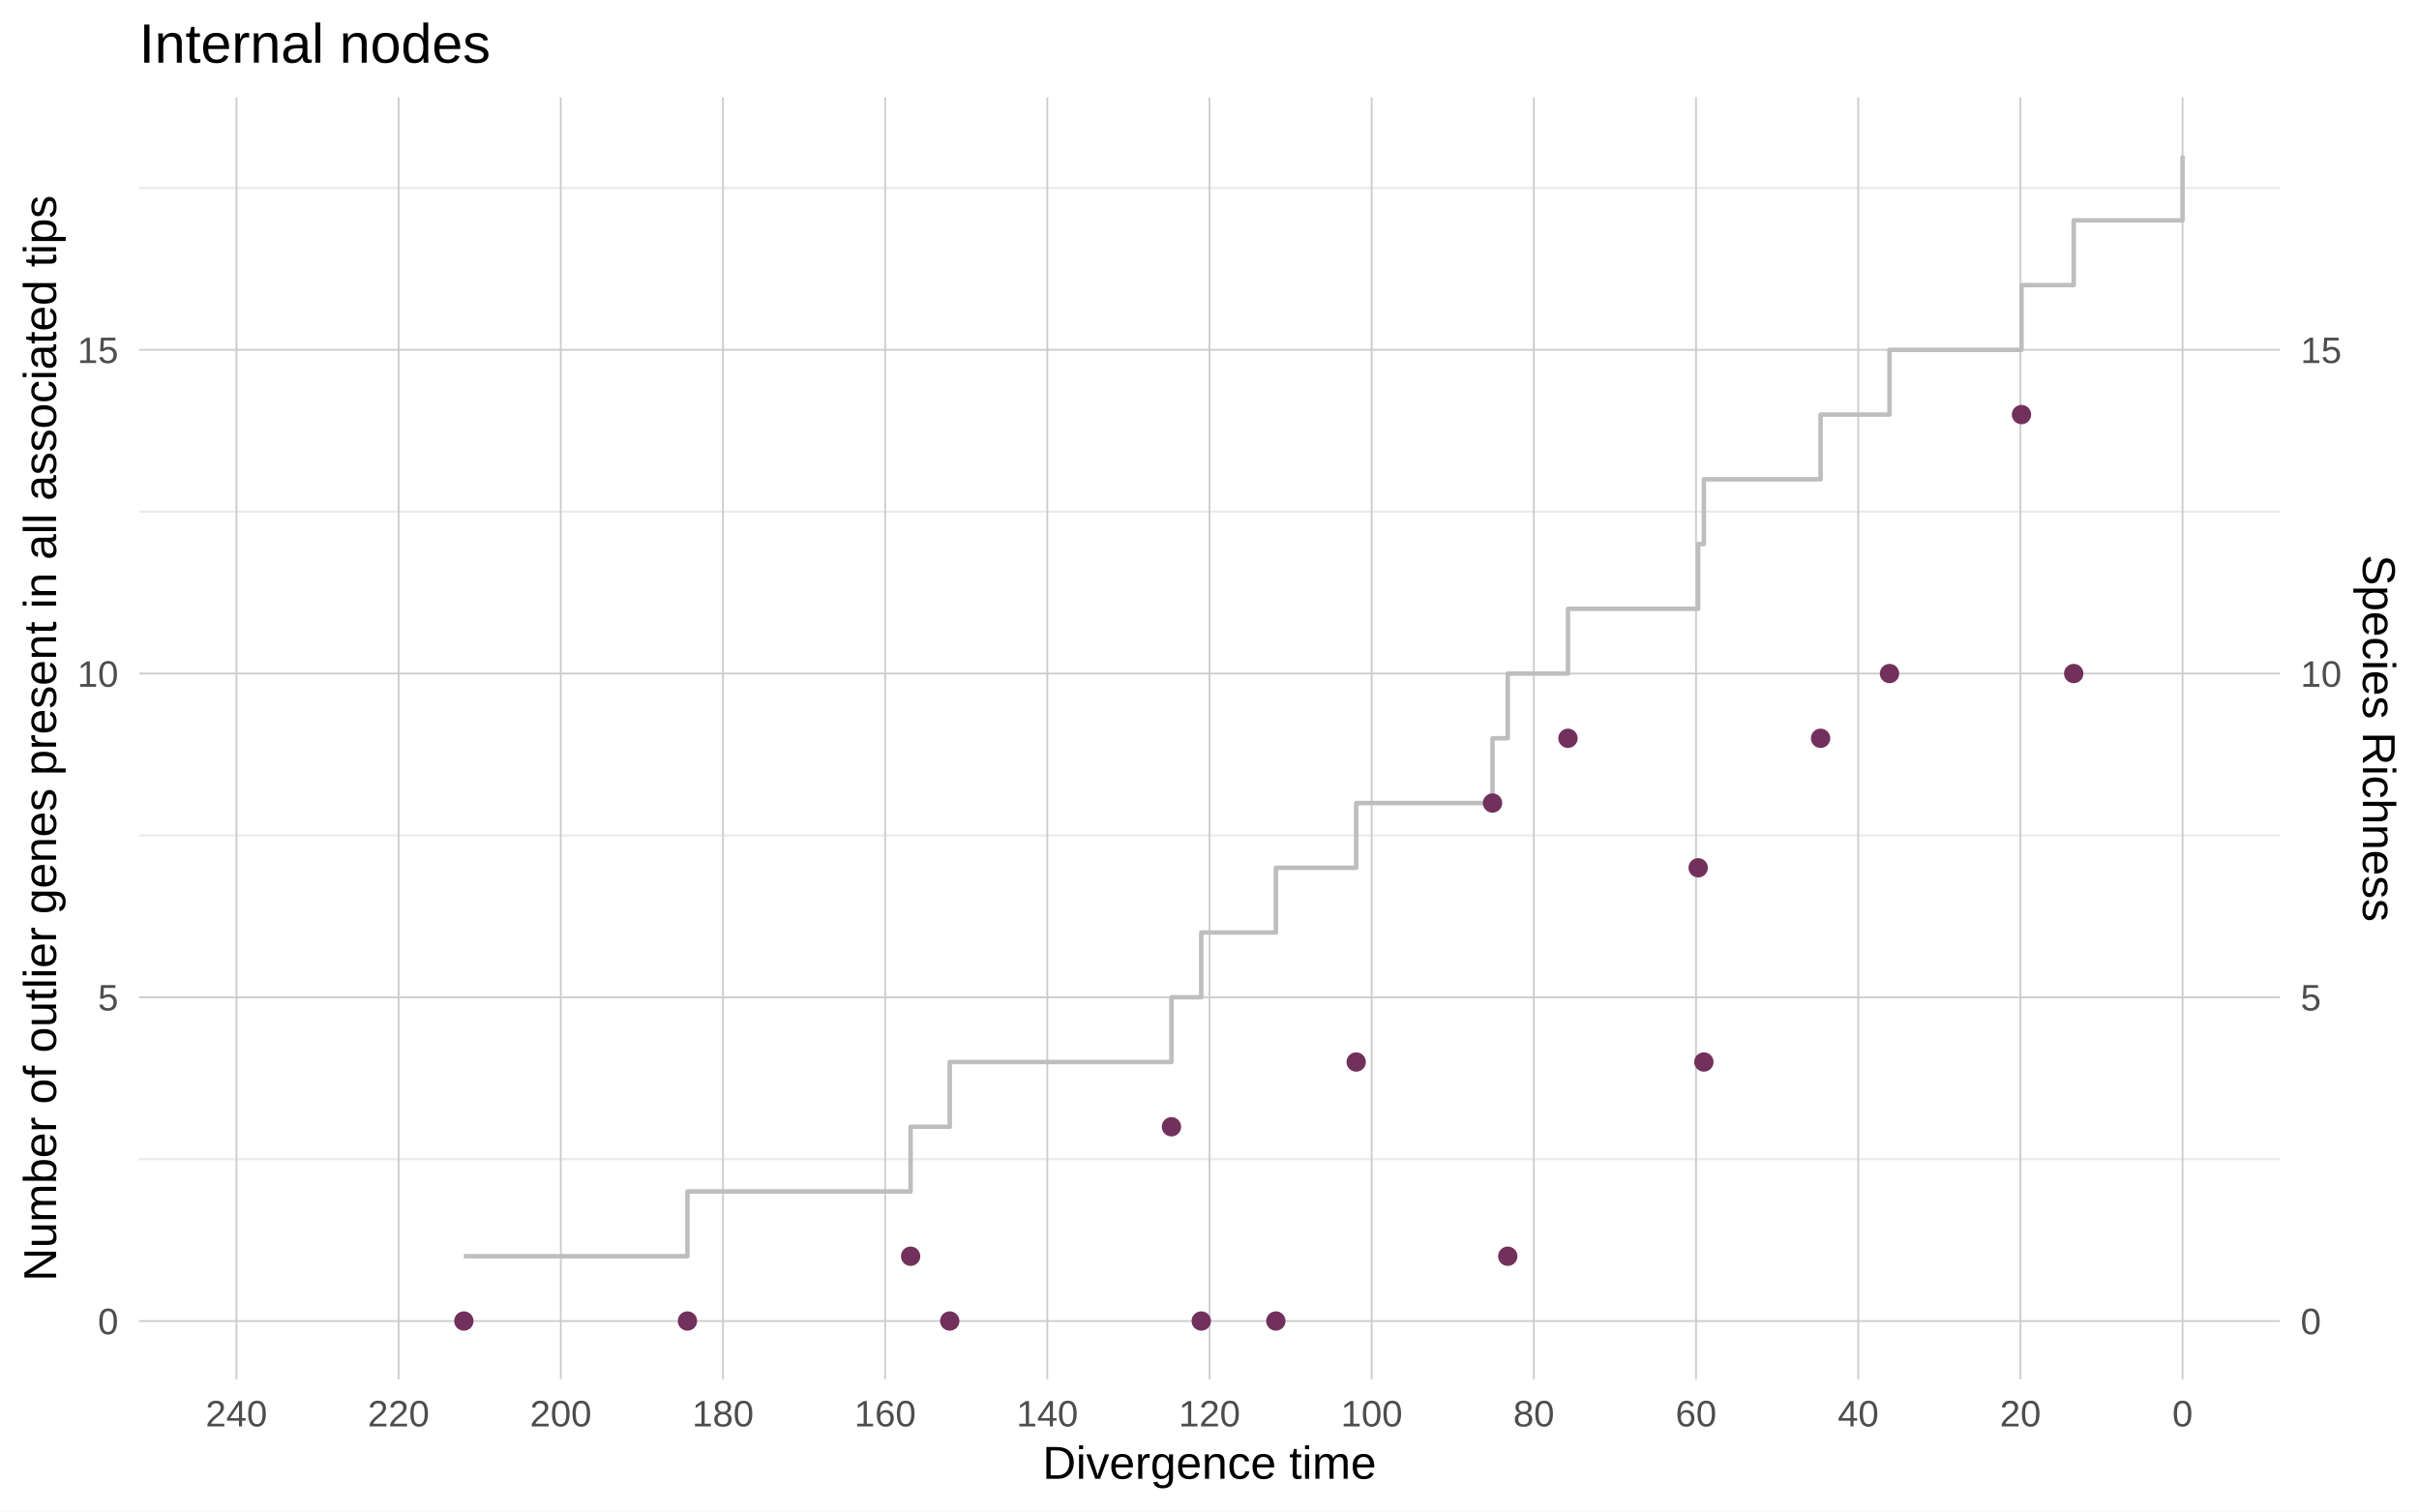
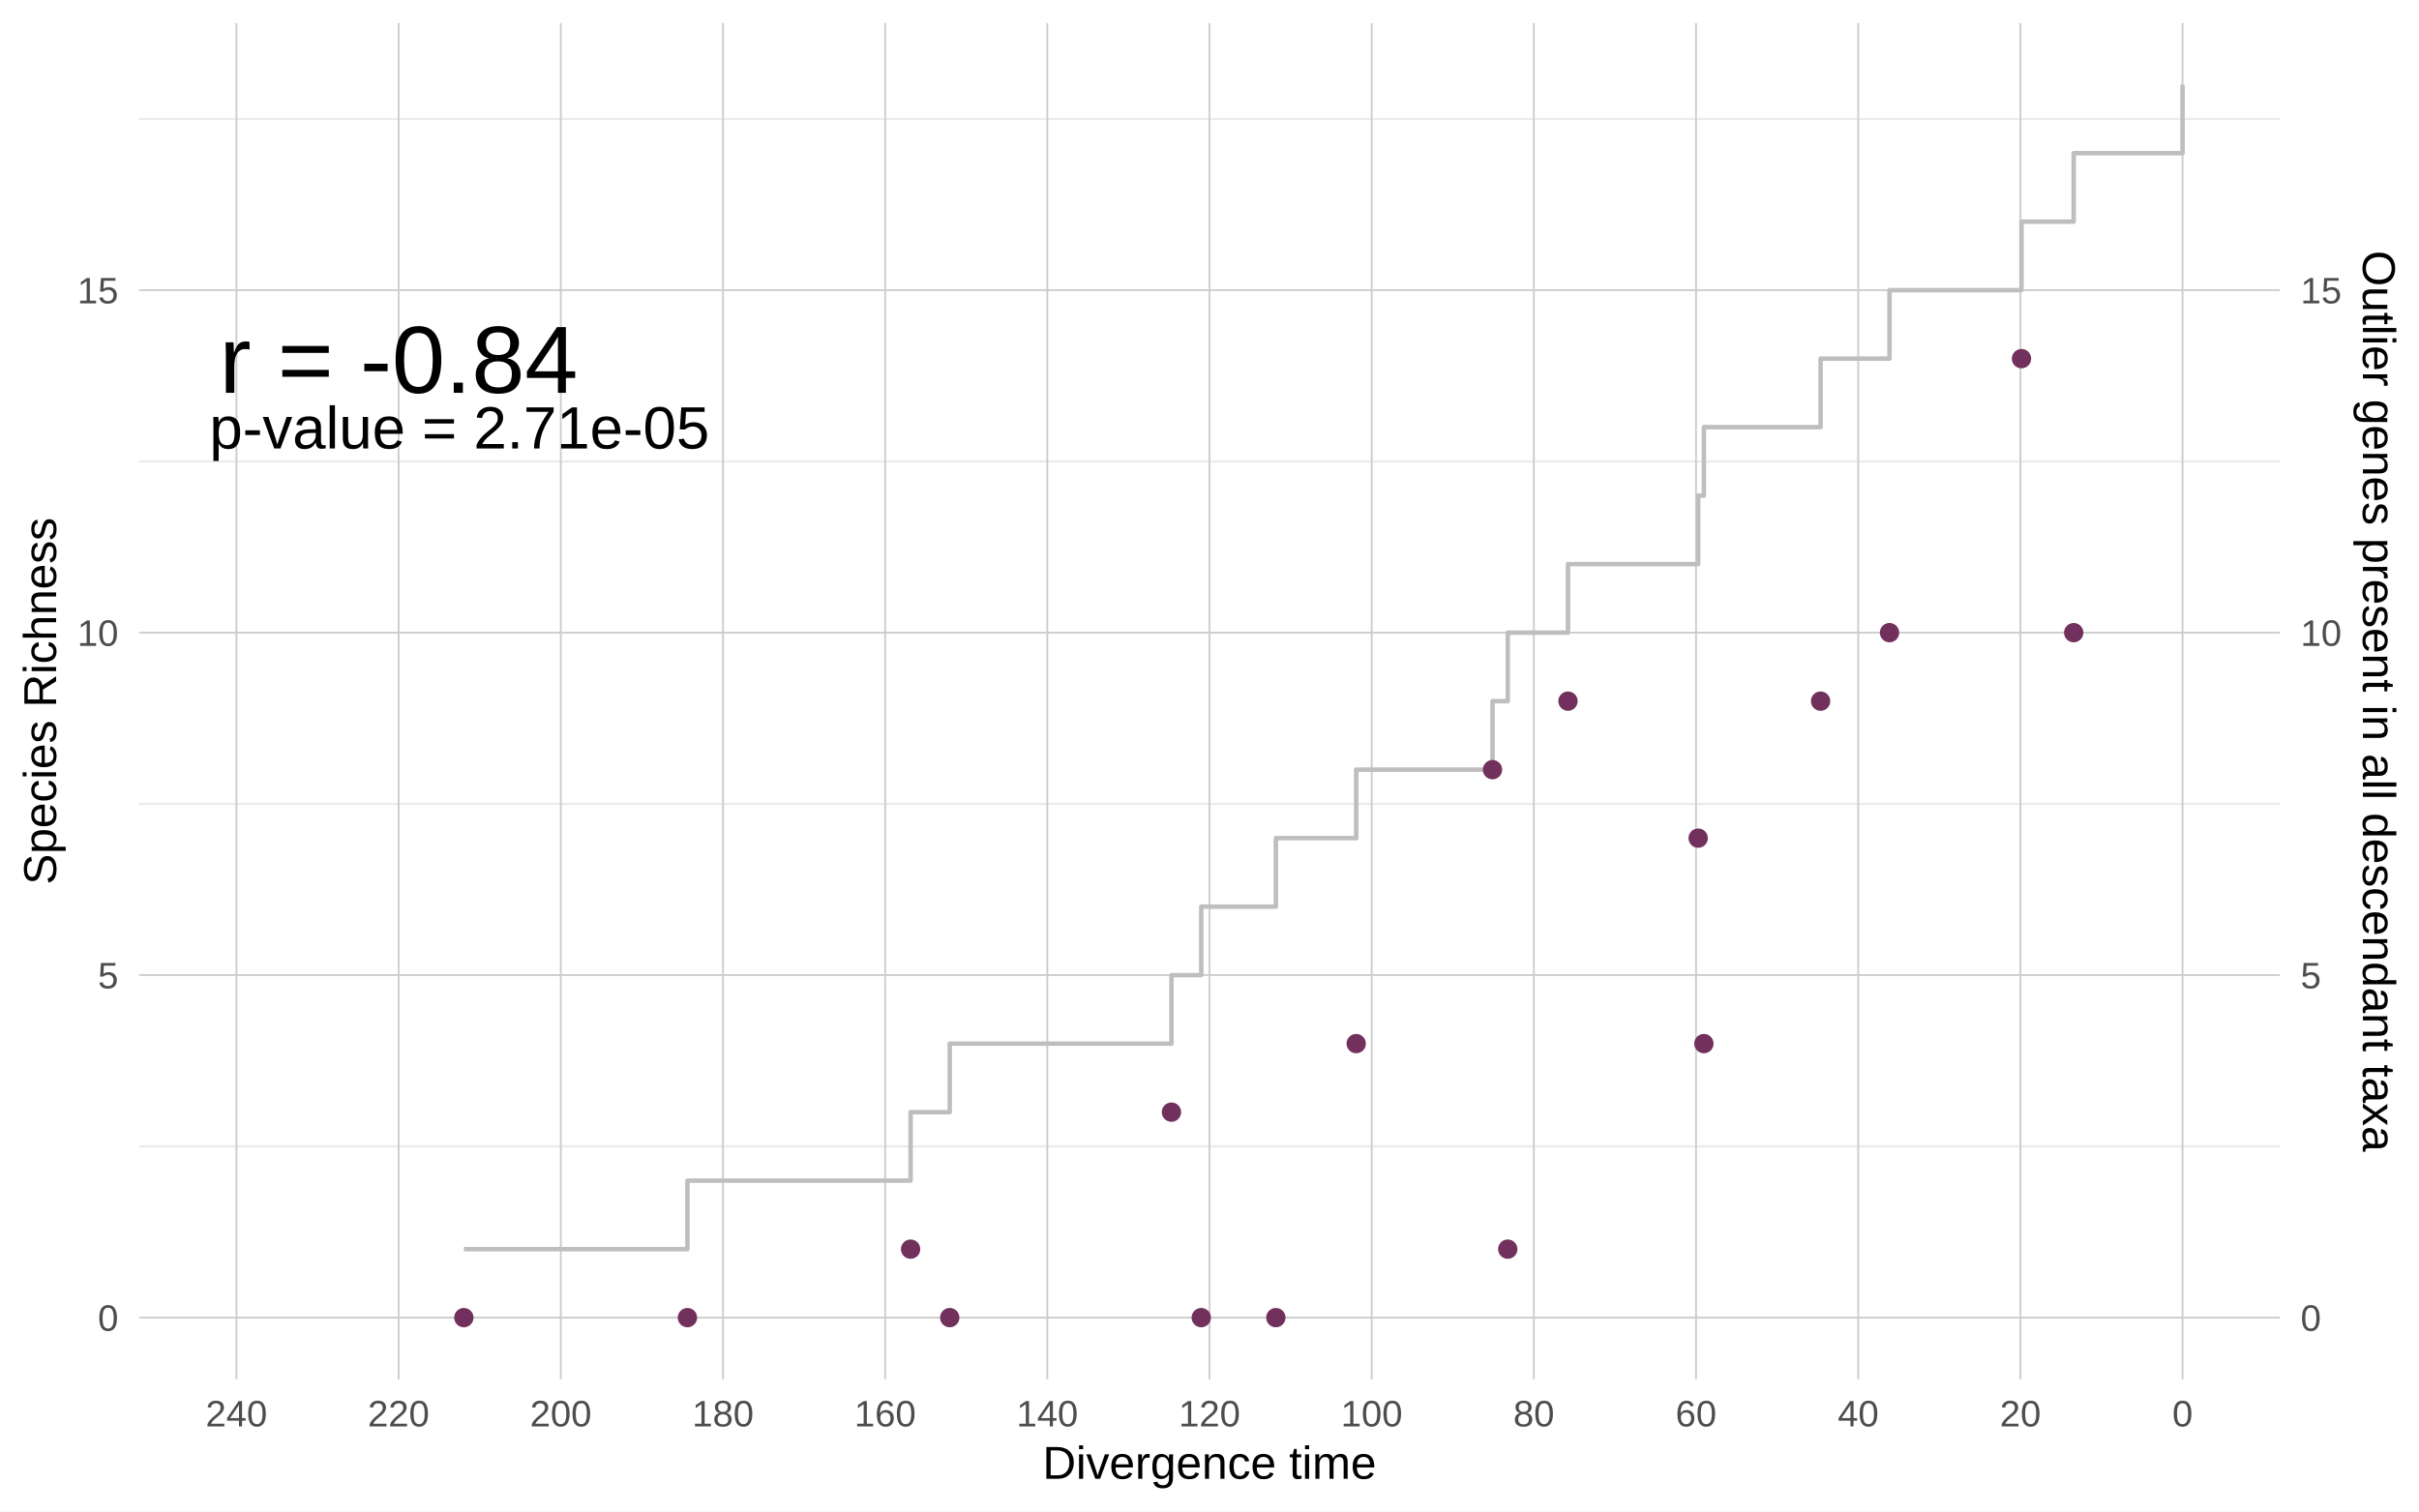
<svg xmlns="http://www.w3.org/2000/svg" width="576.00pt" height="360.00pt" viewBox="0 0 576.00 360.00">
  <g class="svglite">
    <defs>
      <style type="text/css">
    .svglite line, .svglite polyline, .svglite polygon, .svglite path, .svglite rect, .svglite circle {
      fill: none;
      stroke: #000000;
      stroke-linecap: round;
      stroke-linejoin: round;
      stroke-miterlimit: 10.00;
    }
    .svglite text {
      white-space: pre;
    }
    .svglite g.glyphgroup path {
      fill: inherit;
      stroke: none;
    }
  </style>
    </defs>
    <rect width="100%" height="100%" style="stroke: none; fill: #FFFFFF;" />
    <defs>
      <clipPath id="cpMC4wMHw1NzYuMDB8MC4wMHwzNjAuMDA=">
        <rect x="0.00" y="0.00" width="576.00" height="360.00" />
      </clipPath>
    </defs>
    <g clip-path="url(#cpMC4wMHw1NzYuMDB8MC4wMHwzNjAuMDA=)">
</g>
    <defs>
-       <clipPath id="cpMzMuMTN8NTQyLjg3fDIzLjE4fDMyOC41MA==">
-         <rect x="33.13" y="23.18" width="509.75" height="305.33" />
+       <clipPath id="cpMzMuMTN8NTQyLjg3fDUuNDh8MzI4LjUw">
+         <rect x="33.13" y="5.48" width="509.75" height="323.02" />
      </clipPath>
    </defs>
-     <g clip-path="url(#cpMzMuMTN8NTQyLjg3fDIzLjE4fDMyOC41MA==)">
-       <polyline points="33.13,276.07 542.87,276.07 " style="stroke-width: 0.53; stroke: #EBEBEB; stroke-linecap: butt;" />
-       <polyline points="33.13,198.97 542.87,198.97 " style="stroke-width: 0.53; stroke: #EBEBEB; stroke-linecap: butt;" />
-       <polyline points="33.13,121.87 542.87,121.87 " style="stroke-width: 0.53; stroke: #EBEBEB; stroke-linecap: butt;" />
-       <polyline points="33.13,44.77 542.87,44.77 " style="stroke-width: 0.53; stroke: #EBEBEB; stroke-linecap: butt;" />
-       <polyline points="33.13,314.63 542.87,314.63 " style="stroke-width: 0.43; stroke: #CCCCCC; stroke-linecap: butt;" />
-       <polyline points="33.13,237.52 542.87,237.52 " style="stroke-width: 0.43; stroke: #CCCCCC; stroke-linecap: butt;" />
-       <polyline points="33.13,160.42 542.87,160.42 " style="stroke-width: 0.43; stroke: #CCCCCC; stroke-linecap: butt;" />
-       <polyline points="33.13,83.32 542.87,83.32 " style="stroke-width: 0.43; stroke: #CCCCCC; stroke-linecap: butt;" />
-       <polyline points="519.70,328.50 519.70,23.18 " style="stroke-width: 0.43; stroke: #CCCCCC; stroke-linecap: butt;" />
-       <polyline points="481.09,328.50 481.09,23.18 " style="stroke-width: 0.43; stroke: #CCCCCC; stroke-linecap: butt;" />
-       <polyline points="442.47,328.50 442.47,23.18 " style="stroke-width: 0.43; stroke: #CCCCCC; stroke-linecap: butt;" />
-       <polyline points="403.85,328.50 403.85,23.18 " style="stroke-width: 0.43; stroke: #CCCCCC; stroke-linecap: butt;" />
-       <polyline points="365.23,328.50 365.23,23.18 " style="stroke-width: 0.43; stroke: #CCCCCC; stroke-linecap: butt;" />
-       <polyline points="326.62,328.50 326.62,23.18 " style="stroke-width: 0.43; stroke: #CCCCCC; stroke-linecap: butt;" />
-       <polyline points="288.00,328.50 288.00,23.18 " style="stroke-width: 0.43; stroke: #CCCCCC; stroke-linecap: butt;" />
-       <polyline points="249.38,328.50 249.38,23.18 " style="stroke-width: 0.43; stroke: #CCCCCC; stroke-linecap: butt;" />
-       <polyline points="210.77,328.50 210.77,23.18 " style="stroke-width: 0.43; stroke: #CCCCCC; stroke-linecap: butt;" />
-       <polyline points="172.15,328.50 172.15,23.18 " style="stroke-width: 0.43; stroke: #CCCCCC; stroke-linecap: butt;" />
-       <polyline points="133.53,328.50 133.53,23.18 " style="stroke-width: 0.43; stroke: #CCCCCC; stroke-linecap: butt;" />
-       <polyline points="94.91,328.50 94.91,23.18 " style="stroke-width: 0.43; stroke: #CCCCCC; stroke-linecap: butt;" />
-       <polyline points="56.30,328.50 56.30,23.18 " style="stroke-width: 0.43; stroke: #CCCCCC; stroke-linecap: butt;" />
-       <polyline points="110.45,299.20 163.69,299.20 163.69,283.78 216.83,283.78 216.83,268.36 226.15,268.36 226.15,252.94 278.94,252.94 278.94,237.52 286.04,237.52 286.04,222.10 303.80,222.10 303.80,206.68 322.93,206.68 322.93,191.26 355.39,191.26 355.39,175.84 359.02,175.84 359.02,160.42 373.36,160.42 373.36,145.00 404.36,145.00 404.36,129.58 405.72,129.58 405.72,114.16 433.51,114.16 433.51,98.74 449.92,98.74 449.92,83.32 481.35,83.32 481.35,67.90 493.78,67.90 493.78,52.48 519.70,52.48 519.70,37.06 " style="stroke-width: 1.07; stroke: #BEBEBE; stroke-linecap: butt;" />
-       <circle cx="493.78" cy="160.42" r="1.95" style="stroke-width: 0.71; stroke: #72315C; fill: #72315C;" />
-       <circle cx="481.35" cy="98.74" r="1.95" style="stroke-width: 0.71; stroke: #72315C; fill: #72315C;" />
-       <circle cx="449.92" cy="160.42" r="1.95" style="stroke-width: 0.71; stroke: #72315C; fill: #72315C;" />
-       <circle cx="433.51" cy="175.84" r="1.95" style="stroke-width: 0.71; stroke: #72315C; fill: #72315C;" />
-       <circle cx="405.72" cy="252.94" r="1.95" style="stroke-width: 0.71; stroke: #72315C; fill: #72315C;" />
-       <circle cx="404.36" cy="206.68" r="1.95" style="stroke-width: 0.71; stroke: #72315C; fill: #72315C;" />
-       <circle cx="373.36" cy="175.84" r="1.95" style="stroke-width: 0.71; stroke: #72315C; fill: #72315C;" />
-       <circle cx="359.02" cy="299.20" r="1.95" style="stroke-width: 0.71; stroke: #72315C; fill: #72315C;" />
-       <circle cx="355.39" cy="191.26" r="1.95" style="stroke-width: 0.71; stroke: #72315C; fill: #72315C;" />
-       <circle cx="322.93" cy="252.94" r="1.95" style="stroke-width: 0.71; stroke: #72315C; fill: #72315C;" />
-       <circle cx="303.80" cy="314.63" r="1.95" style="stroke-width: 0.71; stroke: #72315C; fill: #72315C;" />
-       <circle cx="286.04" cy="314.63" r="1.95" style="stroke-width: 0.71; stroke: #72315C; fill: #72315C;" />
-       <circle cx="278.94" cy="268.36" r="1.95" style="stroke-width: 0.71; stroke: #72315C; fill: #72315C;" />
-       <circle cx="226.15" cy="314.63" r="1.95" style="stroke-width: 0.71; stroke: #72315C; fill: #72315C;" />
-       <circle cx="216.83" cy="299.20" r="1.95" style="stroke-width: 0.71; stroke: #72315C; fill: #72315C;" />
-       <circle cx="163.69" cy="314.63" r="1.95" style="stroke-width: 0.71; stroke: #72315C; fill: #72315C;" />
-       <circle cx="110.45" cy="314.63" r="1.95" style="stroke-width: 0.71; stroke: #72315C; fill: #72315C;" />
+     <g clip-path="url(#cpMzMuMTN8NTQyLjg3fDUuNDh8MzI4LjUw)">
+       <polyline points="33.13,273.03 542.87,273.03 " style="stroke-width: 0.53; stroke: #EBEBEB; stroke-linecap: butt;" />
+       <polyline points="33.13,191.46 542.87,191.46 " style="stroke-width: 0.53; stroke: #EBEBEB; stroke-linecap: butt;" />
+       <polyline points="33.13,109.89 542.87,109.89 " style="stroke-width: 0.53; stroke: #EBEBEB; stroke-linecap: butt;" />
+       <polyline points="33.13,28.32 542.87,28.32 " style="stroke-width: 0.53; stroke: #EBEBEB; stroke-linecap: butt;" />
+       <polyline points="33.13,313.82 542.87,313.82 " style="stroke-width: 0.43; stroke: #CCCCCC; stroke-linecap: butt;" />
+       <polyline points="33.13,232.25 542.87,232.25 " style="stroke-width: 0.43; stroke: #CCCCCC; stroke-linecap: butt;" />
+       <polyline points="33.13,150.68 542.87,150.68 " style="stroke-width: 0.43; stroke: #CCCCCC; stroke-linecap: butt;" />
+       <polyline points="33.13,69.11 542.87,69.11 " style="stroke-width: 0.43; stroke: #CCCCCC; stroke-linecap: butt;" />
+       <polyline points="519.70,328.50 519.70,5.48 " style="stroke-width: 0.43; stroke: #CCCCCC; stroke-linecap: butt;" />
+       <polyline points="481.09,328.50 481.09,5.48 " style="stroke-width: 0.43; stroke: #CCCCCC; stroke-linecap: butt;" />
+       <polyline points="442.47,328.50 442.47,5.48 " style="stroke-width: 0.43; stroke: #CCCCCC; stroke-linecap: butt;" />
+       <polyline points="403.85,328.50 403.85,5.48 " style="stroke-width: 0.43; stroke: #CCCCCC; stroke-linecap: butt;" />
+       <polyline points="365.23,328.50 365.23,5.48 " style="stroke-width: 0.43; stroke: #CCCCCC; stroke-linecap: butt;" />
+       <polyline points="326.62,328.50 326.62,5.48 " style="stroke-width: 0.43; stroke: #CCCCCC; stroke-linecap: butt;" />
+       <polyline points="288.00,328.50 288.00,5.48 " style="stroke-width: 0.43; stroke: #CCCCCC; stroke-linecap: butt;" />
+       <polyline points="249.38,328.50 249.38,5.48 " style="stroke-width: 0.43; stroke: #CCCCCC; stroke-linecap: butt;" />
+       <polyline points="210.77,328.50 210.77,5.48 " style="stroke-width: 0.43; stroke: #CCCCCC; stroke-linecap: butt;" />
+       <polyline points="172.15,328.50 172.15,5.48 " style="stroke-width: 0.43; stroke: #CCCCCC; stroke-linecap: butt;" />
+       <polyline points="133.53,328.50 133.53,5.48 " style="stroke-width: 0.43; stroke: #CCCCCC; stroke-linecap: butt;" />
+       <polyline points="94.91,328.50 94.91,5.48 " style="stroke-width: 0.43; stroke: #CCCCCC; stroke-linecap: butt;" />
+       <polyline points="56.30,328.50 56.30,5.48 " style="stroke-width: 0.43; stroke: #CCCCCC; stroke-linecap: butt;" />
+       <polyline points="110.45,297.51 163.69,297.51 163.69,281.19 216.83,281.19 216.83,264.88 226.15,264.88 226.15,248.56 278.94,248.56 278.94,232.25 286.04,232.25 286.04,215.93 303.80,215.93 303.80,199.62 322.93,199.62 322.93,183.31 355.39,183.31 355.39,166.99 359.02,166.99 359.02,150.68 373.36,150.68 373.36,134.36 404.36,134.36 404.36,118.05 405.72,118.05 405.72,101.73 433.51,101.73 433.51,85.42 449.92,85.42 449.92,69.11 481.35,69.11 481.35,52.79 493.78,52.79 493.78,36.48 519.70,36.48 519.70,20.16 " style="stroke-width: 1.07; stroke: #BEBEBE; stroke-linecap: butt;" />
+       <circle cx="493.78" cy="150.68" r="1.95" style="stroke-width: 0.71; stroke: #72315C; fill: #72315C;" />
+       <circle cx="481.35" cy="85.42" r="1.95" style="stroke-width: 0.71; stroke: #72315C; fill: #72315C;" />
+       <circle cx="449.92" cy="150.68" r="1.95" style="stroke-width: 0.71; stroke: #72315C; fill: #72315C;" />
+       <circle cx="433.51" cy="166.99" r="1.95" style="stroke-width: 0.71; stroke: #72315C; fill: #72315C;" />
+       <circle cx="405.72" cy="248.56" r="1.95" style="stroke-width: 0.71; stroke: #72315C; fill: #72315C;" />
+       <circle cx="404.36" cy="199.62" r="1.95" style="stroke-width: 0.71; stroke: #72315C; fill: #72315C;" />
+       <circle cx="373.36" cy="166.99" r="1.95" style="stroke-width: 0.71; stroke: #72315C; fill: #72315C;" />
+       <circle cx="359.02" cy="297.51" r="1.95" style="stroke-width: 0.71; stroke: #72315C; fill: #72315C;" />
+       <circle cx="355.39" cy="183.31" r="1.95" style="stroke-width: 0.71; stroke: #72315C; fill: #72315C;" />
+       <circle cx="322.93" cy="248.56" r="1.95" style="stroke-width: 0.71; stroke: #72315C; fill: #72315C;" />
+       <circle cx="303.80" cy="313.82" r="1.95" style="stroke-width: 0.71; stroke: #72315C; fill: #72315C;" />
+       <circle cx="286.04" cy="313.82" r="1.95" style="stroke-width: 0.71; stroke: #72315C; fill: #72315C;" />
+       <circle cx="278.94" cy="264.88" r="1.95" style="stroke-width: 0.71; stroke: #72315C; fill: #72315C;" />
+       <circle cx="226.15" cy="313.82" r="1.95" style="stroke-width: 0.71; stroke: #72315C; fill: #72315C;" />
+       <circle cx="216.83" cy="297.51" r="1.95" style="stroke-width: 0.71; stroke: #72315C; fill: #72315C;" />
+       <circle cx="163.69" cy="313.82" r="1.95" style="stroke-width: 0.71; stroke: #72315C; fill: #72315C;" />
+       <circle cx="110.45" cy="313.82" r="1.95" style="stroke-width: 0.71; stroke: #72315C; fill: #72315C;" />
+       <text x="94.91" y="93.56" text-anchor="middle" style="font-size: 22.76px; font-family: &quot;Arial&quot;;" textLength="85.39px" lengthAdjust="spacingAndGlyphs">r = -0.84</text>
+       <text x="109.40" y="106.82" text-anchor="middle" style="font-size: 14.23px; font-family: &quot;Arial&quot;;" textLength="118.95px" lengthAdjust="spacingAndGlyphs">p-value = 2.71e-05</text>
    </g>
    <g clip-path="url(#cpMC4wMHw1NzYuMDB8MC4wMHwzNjAuMDA=)">
-       <text x="28.20" y="317.78" text-anchor="end" style="font-size: 8.80px;fill: #4D4D4D; font-family: &quot;Arial&quot;;" textLength="4.89px" lengthAdjust="spacingAndGlyphs">0</text>
-       <text x="28.20" y="240.67" text-anchor="end" style="font-size: 8.80px;fill: #4D4D4D; font-family: &quot;Arial&quot;;" textLength="4.89px" lengthAdjust="spacingAndGlyphs">5</text>
-       <text x="28.20" y="163.57" text-anchor="end" style="font-size: 8.80px;fill: #4D4D4D; font-family: &quot;Arial&quot;;" textLength="9.78px" lengthAdjust="spacingAndGlyphs">10</text>
-       <text x="28.20" y="86.47" text-anchor="end" style="font-size: 8.80px;fill: #4D4D4D; font-family: &quot;Arial&quot;;" textLength="9.78px" lengthAdjust="spacingAndGlyphs">15</text>
-       <text x="547.80" y="317.78" style="font-size: 8.80px;fill: #4D4D4D; font-family: &quot;Arial&quot;;" textLength="4.89px" lengthAdjust="spacingAndGlyphs">0</text>
-       <text x="547.80" y="240.67" style="font-size: 8.80px;fill: #4D4D4D; font-family: &quot;Arial&quot;;" textLength="4.89px" lengthAdjust="spacingAndGlyphs">5</text>
-       <text x="547.80" y="163.57" style="font-size: 8.80px;fill: #4D4D4D; font-family: &quot;Arial&quot;;" textLength="9.78px" lengthAdjust="spacingAndGlyphs">10</text>
-       <text x="547.80" y="86.47" style="font-size: 8.80px;fill: #4D4D4D; font-family: &quot;Arial&quot;;" textLength="9.78px" lengthAdjust="spacingAndGlyphs">15</text>
+       <text x="28.20" y="316.97" text-anchor="end" style="font-size: 8.80px;fill: #4D4D4D; font-family: &quot;Arial&quot;;" textLength="4.89px" lengthAdjust="spacingAndGlyphs">0</text>
+       <text x="28.20" y="235.40" text-anchor="end" style="font-size: 8.80px;fill: #4D4D4D; font-family: &quot;Arial&quot;;" textLength="4.89px" lengthAdjust="spacingAndGlyphs">5</text>
+       <text x="28.20" y="153.83" text-anchor="end" style="font-size: 8.80px;fill: #4D4D4D; font-family: &quot;Arial&quot;;" textLength="9.78px" lengthAdjust="spacingAndGlyphs">10</text>
+       <text x="28.20" y="72.26" text-anchor="end" style="font-size: 8.80px;fill: #4D4D4D; font-family: &quot;Arial&quot;;" textLength="9.78px" lengthAdjust="spacingAndGlyphs">15</text>
+       <text x="547.80" y="316.97" style="font-size: 8.80px;fill: #4D4D4D; font-family: &quot;Arial&quot;;" textLength="4.89px" lengthAdjust="spacingAndGlyphs">0</text>
+       <text x="547.80" y="235.40" style="font-size: 8.80px;fill: #4D4D4D; font-family: &quot;Arial&quot;;" textLength="4.89px" lengthAdjust="spacingAndGlyphs">5</text>
+       <text x="547.80" y="153.83" style="font-size: 8.80px;fill: #4D4D4D; font-family: &quot;Arial&quot;;" textLength="9.78px" lengthAdjust="spacingAndGlyphs">10</text>
+       <text x="547.80" y="72.26" style="font-size: 8.80px;fill: #4D4D4D; font-family: &quot;Arial&quot;;" textLength="9.78px" lengthAdjust="spacingAndGlyphs">15</text>
      <text x="519.70" y="339.74" text-anchor="middle" style="font-size: 8.80px;fill: #4D4D4D; font-family: &quot;Arial&quot;;" textLength="4.89px" lengthAdjust="spacingAndGlyphs">0</text>
      <text x="481.09" y="339.74" text-anchor="middle" style="font-size: 8.80px;fill: #4D4D4D; font-family: &quot;Arial&quot;;" textLength="9.78px" lengthAdjust="spacingAndGlyphs">20</text>
      <text x="442.47" y="339.74" text-anchor="middle" style="font-size: 8.80px;fill: #4D4D4D; font-family: &quot;Arial&quot;;" textLength="9.78px" lengthAdjust="spacingAndGlyphs">40</text>
      <text x="403.85" y="339.74" text-anchor="middle" style="font-size: 8.80px;fill: #4D4D4D; font-family: &quot;Arial&quot;;" textLength="9.78px" lengthAdjust="spacingAndGlyphs">60</text>
      <text x="365.23" y="339.74" text-anchor="middle" style="font-size: 8.80px;fill: #4D4D4D; font-family: &quot;Arial&quot;;" textLength="9.78px" lengthAdjust="spacingAndGlyphs">80</text>
      <text x="326.62" y="339.74" text-anchor="middle" style="font-size: 8.80px;fill: #4D4D4D; font-family: &quot;Arial&quot;;" textLength="14.67px" lengthAdjust="spacingAndGlyphs">100</text>
      <text x="288.00" y="339.74" text-anchor="middle" style="font-size: 8.80px;fill: #4D4D4D; font-family: &quot;Arial&quot;;" textLength="14.67px" lengthAdjust="spacingAndGlyphs">120</text>
      <text x="249.38" y="339.74" text-anchor="middle" style="font-size: 8.80px;fill: #4D4D4D; font-family: &quot;Arial&quot;;" textLength="14.67px" lengthAdjust="spacingAndGlyphs">140</text>
      <text x="210.77" y="339.74" text-anchor="middle" style="font-size: 8.80px;fill: #4D4D4D; font-family: &quot;Arial&quot;;" textLength="14.67px" lengthAdjust="spacingAndGlyphs">160</text>
      <text x="172.15" y="339.74" text-anchor="middle" style="font-size: 8.80px;fill: #4D4D4D; font-family: &quot;Arial&quot;;" textLength="14.67px" lengthAdjust="spacingAndGlyphs">180</text>
      <text x="133.53" y="339.74" text-anchor="middle" style="font-size: 8.80px;fill: #4D4D4D; font-family: &quot;Arial&quot;;" textLength="14.67px" lengthAdjust="spacingAndGlyphs">200</text>
      <text x="94.91" y="339.74" text-anchor="middle" style="font-size: 8.80px;fill: #4D4D4D; font-family: &quot;Arial&quot;;" textLength="14.67px" lengthAdjust="spacingAndGlyphs">220</text>
      <text x="56.30" y="339.74" text-anchor="middle" style="font-size: 8.80px;fill: #4D4D4D; font-family: &quot;Arial&quot;;" textLength="14.67px" lengthAdjust="spacingAndGlyphs">240</text>
      <text x="288.00" y="352.20" text-anchor="middle" style="font-size: 11.00px; font-family: &quot;Arial&quot;;" textLength="79.50px" lengthAdjust="spacingAndGlyphs">Divergence time</text>
-       <text transform="translate(13.36,175.84) rotate(-90)" text-anchor="middle" style="font-size: 11.00px; font-family: &quot;Arial&quot;;" textLength="258.81px" lengthAdjust="spacingAndGlyphs">Number of outlier genes present in all associated tips</text>
-       <text transform="translate(562.64,175.84) rotate(90)" text-anchor="middle" style="font-size: 11.00px; font-family: &quot;Arial&quot;;" textLength="87.47px" lengthAdjust="spacingAndGlyphs">Species Richness</text>
-       <text x="33.13" y="14.93" style="font-size: 13.20px; font-family: &quot;Arial&quot;;" textLength="83.52px" lengthAdjust="spacingAndGlyphs">Internal nodes</text>
+       <text transform="translate(13.36,166.99) rotate(-90)" text-anchor="middle" style="font-size: 11.00px; font-family: &quot;Arial&quot;;" textLength="87.47px" lengthAdjust="spacingAndGlyphs">Species Richness</text>
+       <text transform="translate(562.64,166.99) rotate(90)" text-anchor="middle" style="font-size: 11.00px; font-family: &quot;Arial&quot;;" textLength="214.81px" lengthAdjust="spacingAndGlyphs">Outlier genes present in all descendant taxa</text>
    </g>
  </g>
</svg>
